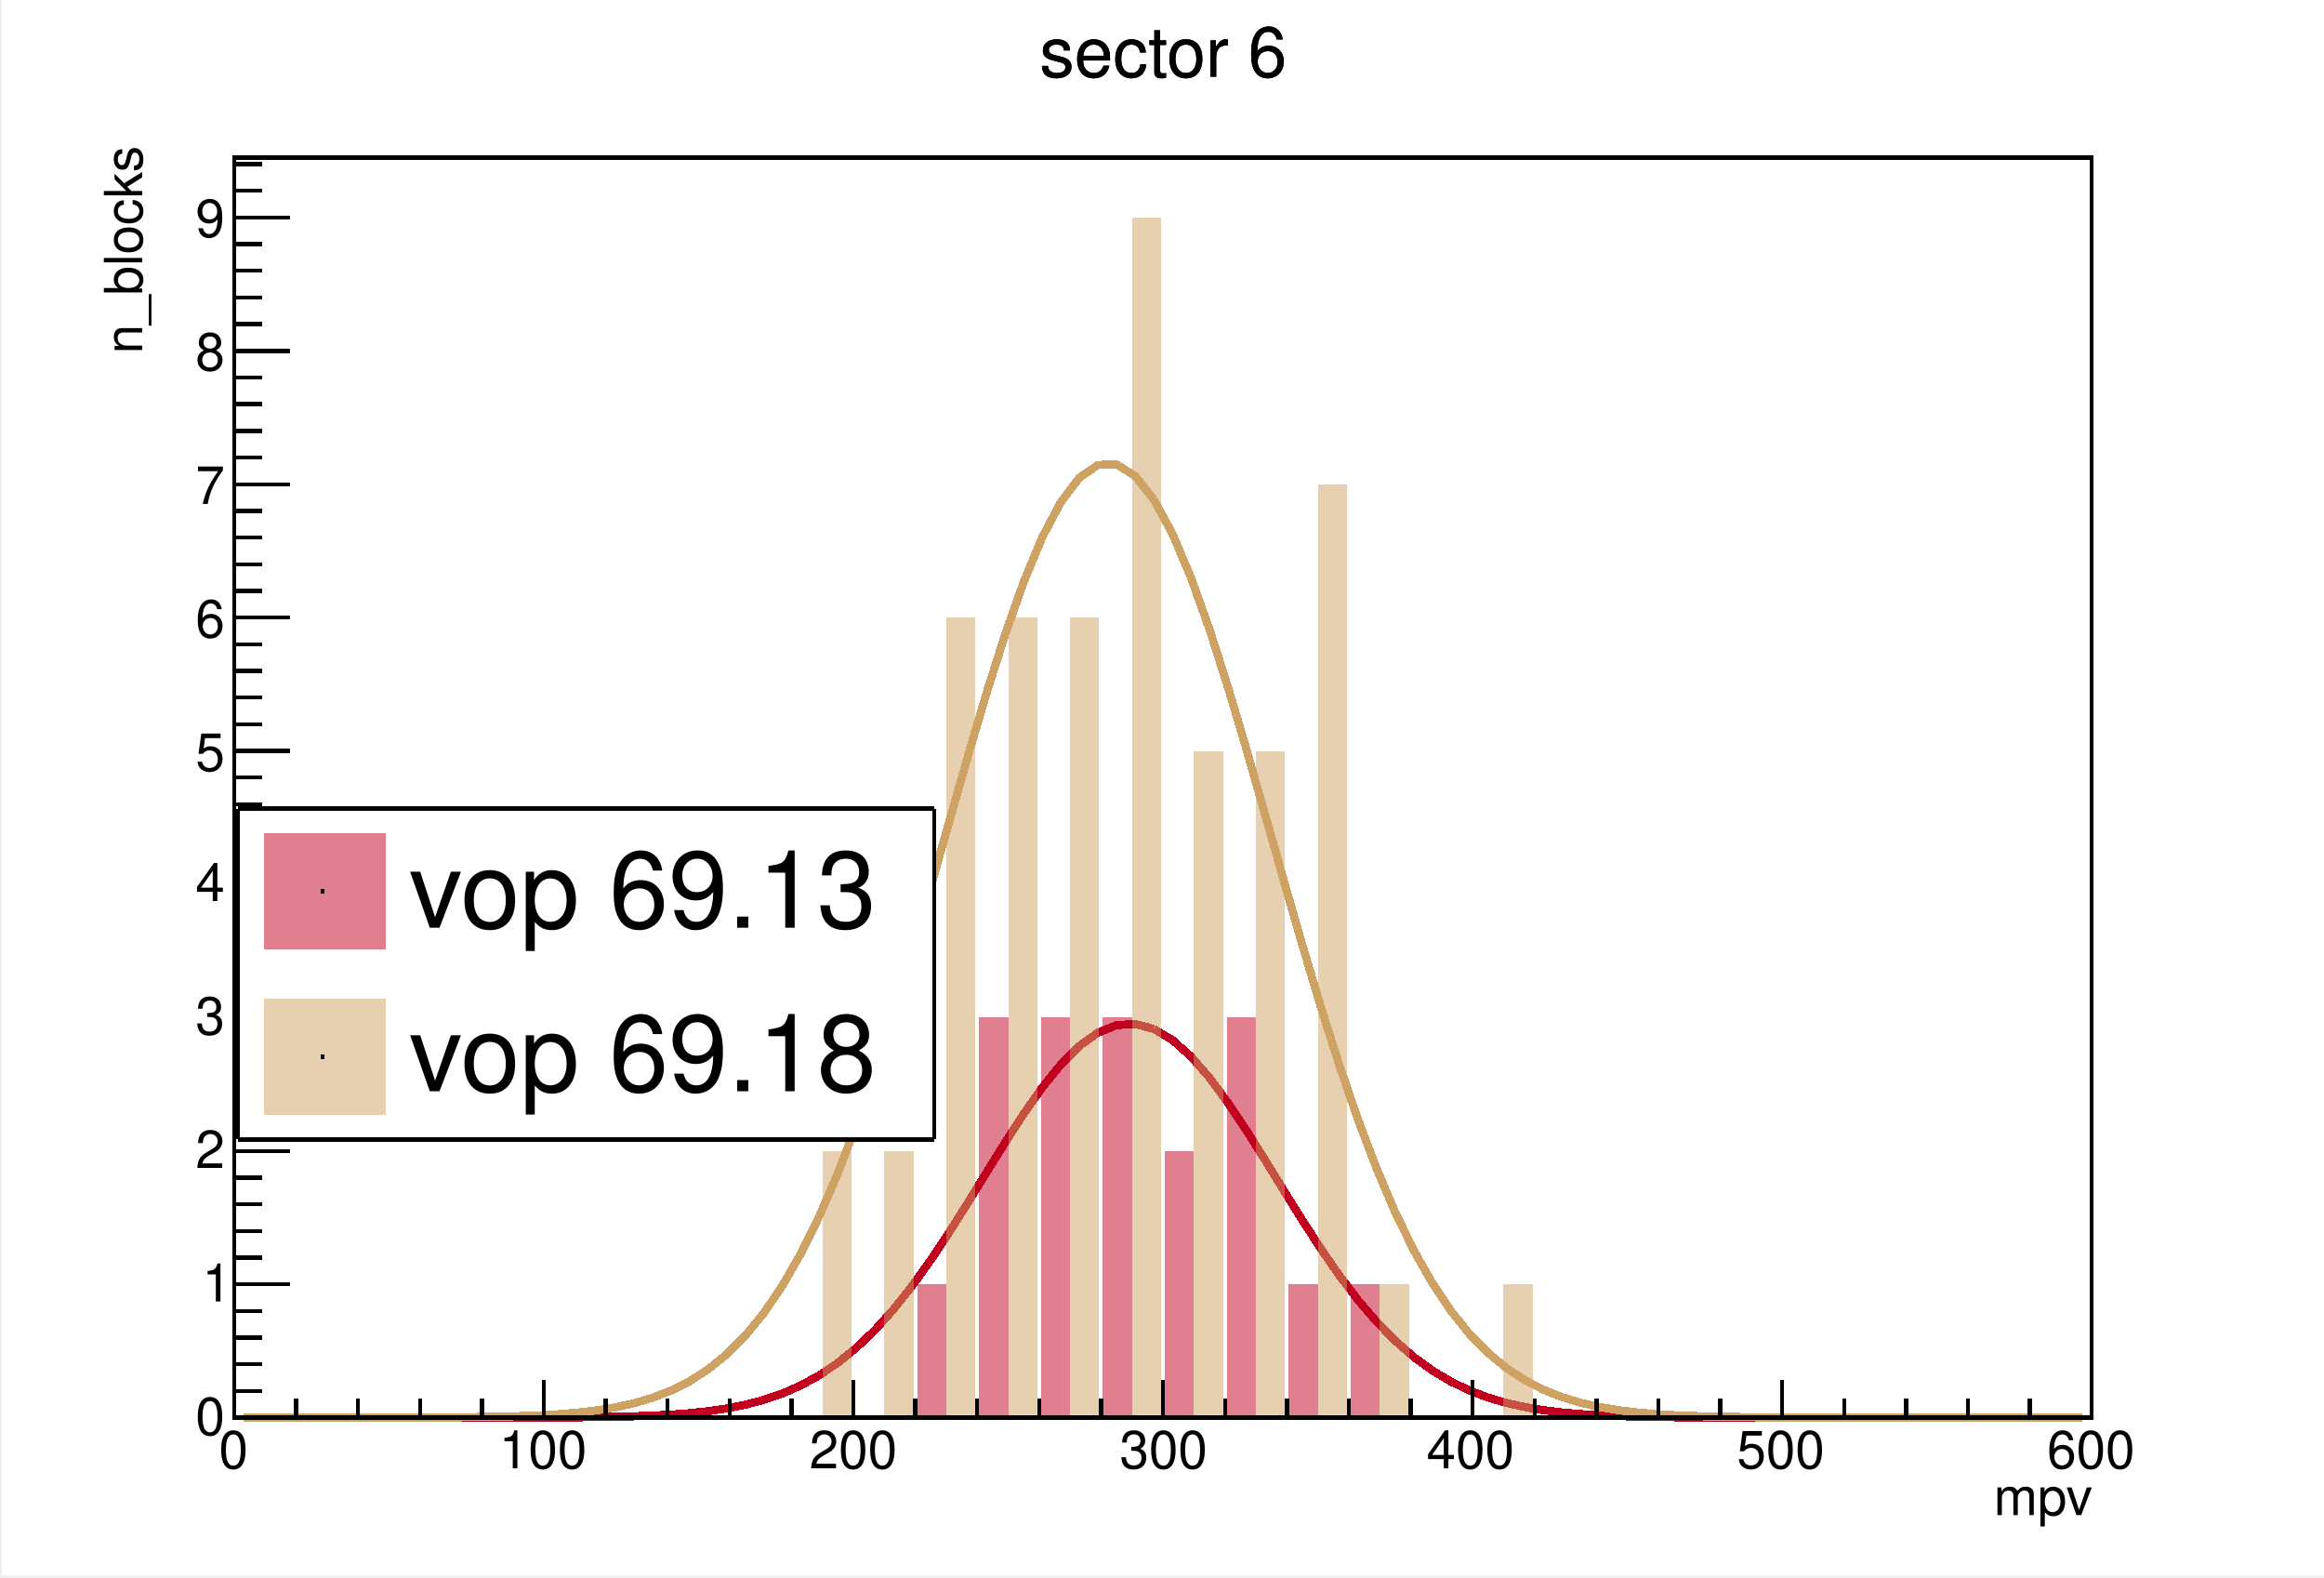
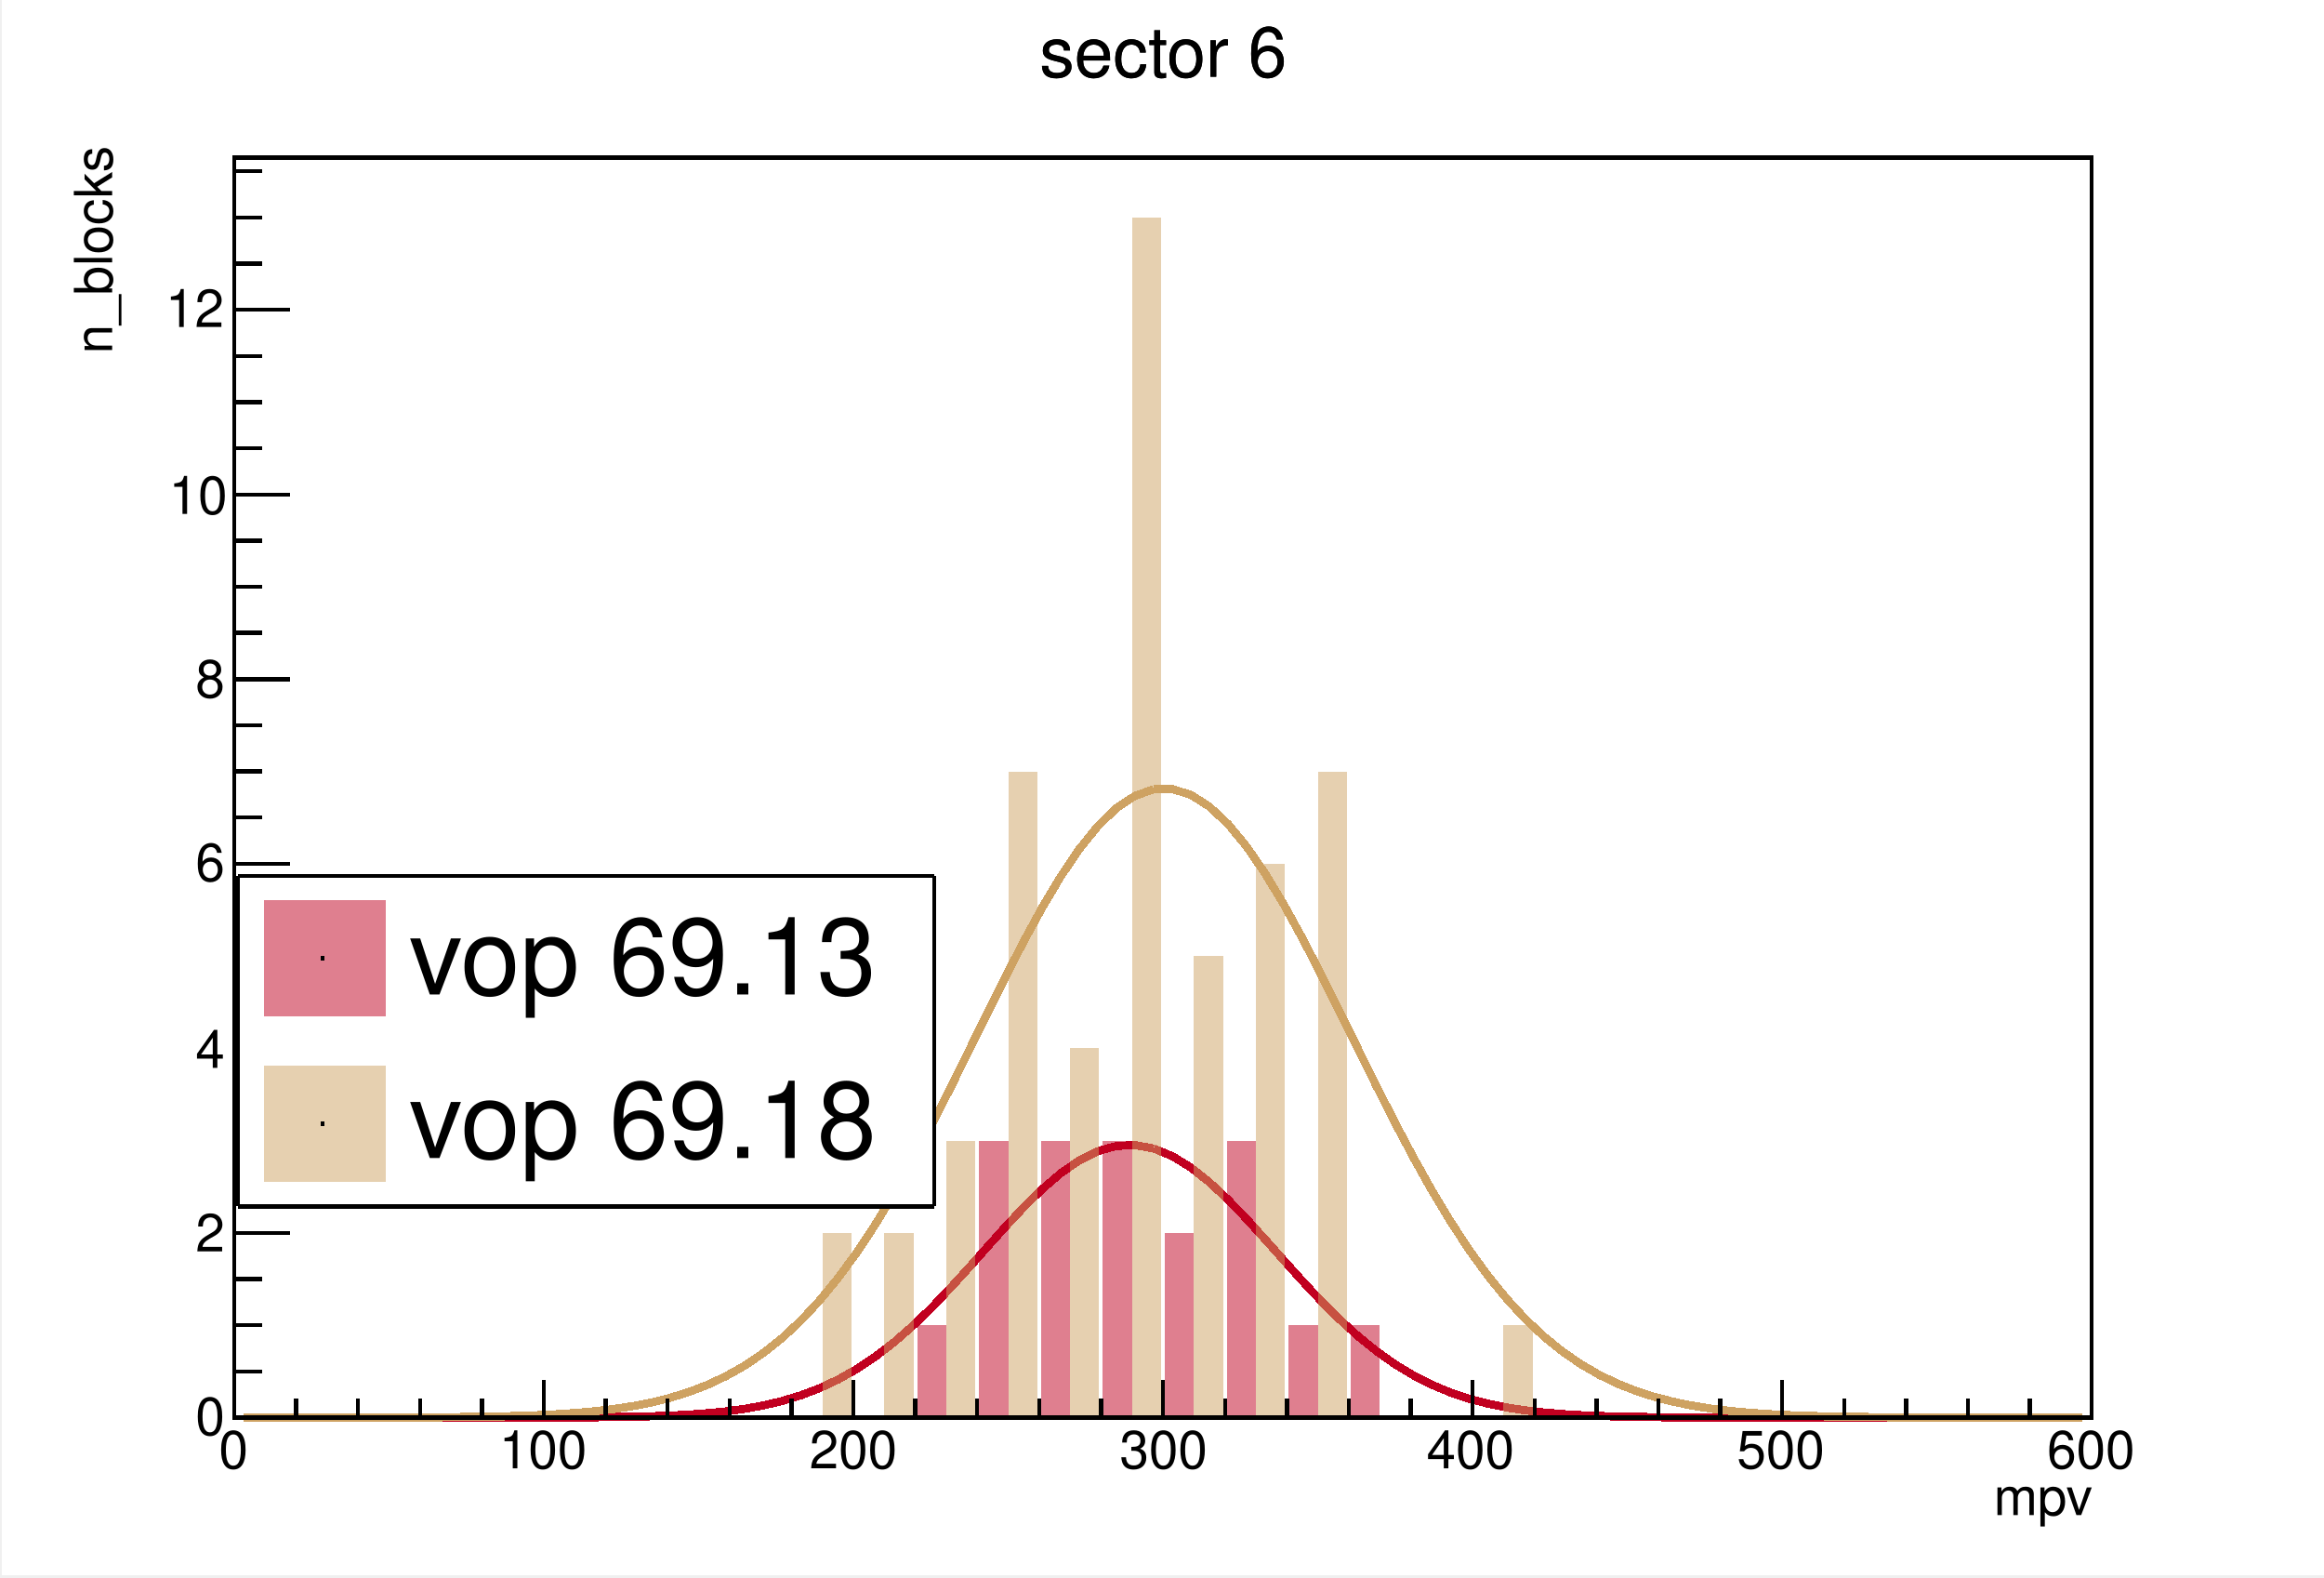
<svg xmlns="http://www.w3.org/2000/svg" width="567.429" height="384.969" viewBox="0 0 567.429 384.969" shape-rendering="crispEdges">
  <defs>
</defs>
  <rect x="0.5" y="0" width="566.929" height="384.469" fill="white" />
  <rect x="57.193" y="38.447" width="453.543" height="307.575" fill="white" />
  <rect x="57.193" y="38.447" width="453.543" height="307.575" fill="none" stroke="black" />
  <path d="M57.193,346.022h 453.543" fill="none" stroke="#000099" />
  <path d="M57.193,346.022h 453.543" fill="none" stroke="black" />
  <path d="M57.193,336.795v 9.227" fill="none" stroke="black" />
  <path d="M72.311,341.409v 4.614" fill="none" stroke="black" />
  <path d="M87.429,341.409v 4.614" fill="none" stroke="black" />
  <path d="M102.547,341.409v 4.614" fill="none" stroke="black" />
  <path d="M117.665,341.409v 4.614" fill="none" stroke="black" />
  <path d="M132.783,336.795v 9.227" fill="none" stroke="black" />
  <path d="M147.902,341.409v 4.614" fill="none" stroke="black" />
  <path d="M163.02,341.409v 4.614" fill="none" stroke="black" />
  <path d="M178.138,341.409v 4.614" fill="none" stroke="black" />
  <path d="M193.256,341.409v 4.614" fill="none" stroke="black" />
  <path d="M208.374,336.795v 9.227" fill="none" stroke="black" />
  <path d="M223.492,341.409v 4.614" fill="none" stroke="black" />
  <path d="M238.61,341.409v 4.614" fill="none" stroke="black" />
  <path d="M253.728,341.409v 4.614" fill="none" stroke="black" />
  <path d="M268.846,341.409v 4.614" fill="none" stroke="black" />
  <path d="M283.965,336.795v 9.227" fill="none" stroke="black" />
  <path d="M299.083,341.409v 4.614" fill="none" stroke="black" />
  <path d="M314.201,341.409v 4.614" fill="none" stroke="black" />
  <path d="M329.319,341.409v 4.614" fill="none" stroke="black" />
  <path d="M344.437,341.409v 4.614" fill="none" stroke="black" />
  <path d="M359.555,336.795v 9.227" fill="none" stroke="black" />
  <path d="M374.673,341.409v 4.614" fill="none" stroke="black" />
  <path d="M389.791,341.409v 4.614" fill="none" stroke="black" />
  <path d="M404.909,341.409v 4.614" fill="none" stroke="black" />
  <path d="M420.028,341.409v 4.614" fill="none" stroke="black" />
  <path d="M435.146,336.795v 9.227" fill="none" stroke="black" />
  <path d="M450.264,341.409v 4.614" fill="none" stroke="black" />
  <path d="M465.382,341.409v 4.614" fill="none" stroke="black" />
  <path d="M480.5,341.409v 4.614" fill="none" stroke="black" />
  <path d="M495.618,341.409v 4.614" fill="none" stroke="black" />
  <path d="M510.736,336.795v 9.227" fill="none" stroke="black" />
  <text xml:space="preserve" x="53.446" y="358.403" fill="black" font-size="12.845" font-family="Helvetica">0</text>
  <text xml:space="preserve" x="121.868" y="358.403" fill="black" font-size="12.845" font-family="Helvetica">100</text>
  <text xml:space="preserve" x="197.622" y="358.403" fill="black" font-size="12.845" font-family="Helvetica">200</text>
  <text xml:space="preserve" x="273.375" y="358.403" fill="black" font-size="12.845" font-family="Helvetica">300</text>
  <text xml:space="preserve" x="348.314" y="358.403" fill="black" font-size="12.845" font-family="Helvetica">400</text>
  <text xml:space="preserve" x="424.068" y="358.403" fill="black" font-size="12.845" font-family="Helvetica">500</text>
  <text xml:space="preserve" x="499.821" y="358.403" fill="black" font-size="12.845" font-family="Helvetica">600</text>
  <text xml:space="preserve" x="486.788" y="369.807" fill="black" font-size="12.845" font-family="Helvetica">mpv</text>
  <path d="M57.193,346.022v -307.575" fill="none" stroke="black" />
  <path d="M70.799,346.022h -13.606" fill="none" stroke="black" />
-   <path d="M63.996,339.513h -6.803" fill="none" stroke="black" />
-   <path d="M63.996,333.003h -6.803" fill="none" stroke="black" />
-   <path d="M63.996,326.494h -6.803" fill="none" stroke="black" />
-   <path d="M63.996,319.984h -6.803" fill="none" stroke="black" />
-   <path d="M70.799,313.475h -13.606" fill="none" stroke="black" />
-   <path d="M63.996,306.965h -6.803" fill="none" stroke="black" />
-   <path d="M63.996,300.456h -6.803" fill="none" stroke="black" />
-   <path d="M63.996,293.946h -6.803" fill="none" stroke="black" />
-   <path d="M63.996,287.436h -6.803" fill="none" stroke="black" />
-   <path d="M70.799,280.927h -13.606" fill="none" stroke="black" />
-   <path d="M63.996,274.417h -6.803" fill="none" stroke="black" />
-   <path d="M63.996,267.908h -6.803" fill="none" stroke="black" />
-   <path d="M63.996,261.398h -6.803" fill="none" stroke="black" />
-   <path d="M63.996,254.889h -6.803" fill="none" stroke="black" />
-   <path d="M70.799,248.379h -13.606" fill="none" stroke="black" />
-   <path d="M63.996,241.87h -6.803" fill="none" stroke="black" />
-   <path d="M63.996,235.36h -6.803" fill="none" stroke="black" />
-   <path d="M63.996,228.851h -6.803" fill="none" stroke="black" />
-   <path d="M63.996,222.341h -6.803" fill="none" stroke="black" />
-   <path d="M70.799,215.832h -13.606" fill="none" stroke="black" />
-   <path d="M63.996,209.322h -6.803" fill="none" stroke="black" />
-   <path d="M63.996,202.813h -6.803" fill="none" stroke="black" />
-   <path d="M63.996,196.303h -6.803" fill="none" stroke="black" />
-   <path d="M63.996,189.794h -6.803" fill="none" stroke="black" />
-   <path d="M70.799,183.284h -13.606" fill="none" stroke="black" />
-   <path d="M63.996,176.774h -6.803" fill="none" stroke="black" />
-   <path d="M63.996,170.265h -6.803" fill="none" stroke="black" />
-   <path d="M63.996,163.755h -6.803" fill="none" stroke="black" />
-   <path d="M63.996,157.246h -6.803" fill="none" stroke="black" />
-   <path d="M70.799,150.736h -13.606" fill="none" stroke="black" />
-   <path d="M63.996,144.227h -6.803" fill="none" stroke="black" />
-   <path d="M63.996,137.717h -6.803" fill="none" stroke="black" />
-   <path d="M63.996,131.208h -6.803" fill="none" stroke="black" />
-   <path d="M63.996,124.698h -6.803" fill="none" stroke="black" />
-   <path d="M70.799,118.189h -13.606" fill="none" stroke="black" />
-   <path d="M63.996,111.679h -6.803" fill="none" stroke="black" />
-   <path d="M63.996,105.17h -6.803" fill="none" stroke="black" />
-   <path d="M63.996,98.66h -6.803" fill="none" stroke="black" />
-   <path d="M63.996,92.151h -6.803" fill="none" stroke="black" />
-   <path d="M70.799,85.641h -13.606" fill="none" stroke="black" />
-   <path d="M63.996,79.132h -6.803" fill="none" stroke="black" />
-   <path d="M63.996,72.622h -6.803" fill="none" stroke="black" />
-   <path d="M63.996,66.112h -6.803" fill="none" stroke="black" />
-   <path d="M63.996,59.603h -6.803" fill="none" stroke="black" />
-   <path d="M70.799,53.093h -13.606" fill="none" stroke="black" />
-   <path d="M70.799,53.093h -13.606" fill="none" stroke="black" />
-   <path d="M63.996,46.584h -6.803" fill="none" stroke="black" />
-   <path d="M63.996,40.074h -6.803" fill="none" stroke="black" />
+   <path d="M63.996,334.756h -6.803" fill="none" stroke="black" />
+   <path d="M63.996,323.489h -6.803" fill="none" stroke="black" />
+   <path d="M63.996,312.223h -6.803" fill="none" stroke="black" />
+   <path d="M70.799,300.956h -13.606" fill="none" stroke="black" />
+   <path d="M63.996,289.69h -6.803" fill="none" stroke="black" />
+   <path d="M63.996,278.423h -6.803" fill="none" stroke="black" />
+   <path d="M63.996,267.157h -6.803" fill="none" stroke="black" />
+   <path d="M70.799,255.89h -13.606" fill="none" stroke="black" />
+   <path d="M63.996,244.624h -6.803" fill="none" stroke="black" />
+   <path d="M63.996,233.357h -6.803" fill="none" stroke="black" />
+   <path d="M63.996,222.091h -6.803" fill="none" stroke="black" />
+   <path d="M70.799,210.824h -13.606" fill="none" stroke="black" />
+   <path d="M63.996,199.558h -6.803" fill="none" stroke="black" />
+   <path d="M63.996,188.291h -6.803" fill="none" stroke="black" />
+   <path d="M63.996,177.025h -6.803" fill="none" stroke="black" />
+   <path d="M70.799,165.758h -13.606" fill="none" stroke="black" />
+   <path d="M63.996,154.492h -6.803" fill="none" stroke="black" />
+   <path d="M63.996,143.225h -6.803" fill="none" stroke="black" />
+   <path d="M63.996,131.959h -6.803" fill="none" stroke="black" />
+   <path d="M70.799,120.692h -13.606" fill="none" stroke="black" />
+   <path d="M63.996,109.426h -6.803" fill="none" stroke="black" />
+   <path d="M63.996,98.159h -6.803" fill="none" stroke="black" />
+   <path d="M63.996,86.893h -6.803" fill="none" stroke="black" />
+   <path d="M70.799,75.626h -13.606" fill="none" stroke="black" />
+   <path d="M70.799,75.626h -13.606" fill="none" stroke="black" />
+   <path d="M63.996,64.36h -6.803" fill="none" stroke="black" />
+   <path d="M63.996,53.093h -6.803" fill="none" stroke="black" />
+   <path d="M63.996,41.827h -6.803" fill="none" stroke="black" />
  <text xml:space="preserve" x="47.744" y="350.258" fill="black" font-size="12.845" font-family="Helvetica">0</text>
-   <text xml:space="preserve" x="49.373" y="317.676" fill="black" font-size="12.845" font-family="Helvetica">1</text>
-   <text xml:space="preserve" x="47.744" y="285.094" fill="black" font-size="12.845" font-family="Helvetica">2</text>
-   <text xml:space="preserve" x="47.744" y="252.512" fill="black" font-size="12.845" font-family="Helvetica">3</text>
-   <text xml:space="preserve" x="47.744" y="219.929" fill="black" font-size="12.845" font-family="Helvetica">4</text>
-   <text xml:space="preserve" x="47.744" y="188.162" fill="black" font-size="12.845" font-family="Helvetica">5</text>
-   <text xml:space="preserve" x="47.744" y="155.58" fill="black" font-size="12.845" font-family="Helvetica">6</text>
-   <text xml:space="preserve" x="47.744" y="122.998" fill="black" font-size="12.845" font-family="Helvetica">7</text>
-   <text xml:space="preserve" x="47.744" y="90.415" fill="black" font-size="12.845" font-family="Helvetica">8</text>
-   <text xml:space="preserve" x="47.744" y="57.833" fill="black" font-size="12.845" font-family="Helvetica">9</text>
-   <g transform="rotate(-90,34.7112,86.3427)">
-     <text xml:space="preserve" x="34.711" y="86.343" fill="black" font-size="12.845" font-family="Helvetica">n_blocks</text>
+   <text xml:space="preserve" x="47.744" y="305.457" fill="black" font-size="12.845" font-family="Helvetica">2</text>
+   <text xml:space="preserve" x="47.744" y="260.657" fill="black" font-size="12.845" font-family="Helvetica">4</text>
+   <text xml:space="preserve" x="47.744" y="215.042" fill="black" font-size="12.845" font-family="Helvetica">6</text>
+   <text xml:space="preserve" x="47.744" y="170.242" fill="black" font-size="12.845" font-family="Helvetica">8</text>
+   <text xml:space="preserve" x="41.228" y="125.441" fill="black" font-size="12.845" font-family="Helvetica">10</text>
+   <text xml:space="preserve" x="40.413" y="79.826" fill="black" font-size="12.845" font-family="Helvetica">12</text>
+   <g transform="rotate(-90,27.3803,86.3427)">
+     <text xml:space="preserve" x="27.38" y="86.343" fill="black" font-size="12.845" font-family="Helvetica">n_blocks</text>
  </g>
  <text xml:space="preserve" x="253.826" y="18.735" fill="black" font-size="16.99" font-family="Helvetica">sector 6</text>
  <rect x="57.647" y="346.022" width="7.106" height="0" fill="#c10020" fill-opacity="0.50" stroke-opacity="0.50" />
  <rect x="72.765" y="346.022" width="7.106" height="0" fill="#c10020" fill-opacity="0.50" stroke-opacity="0.50" />
  <rect x="87.883" y="346.022" width="7.106" height="0" fill="#c10020" fill-opacity="0.50" stroke-opacity="0.50" />
  <rect x="103.001" y="346.022" width="7.106" height="0" fill="#c10020" fill-opacity="0.50" stroke-opacity="0.50" />
  <rect x="118.119" y="346.022" width="7.106" height="0" fill="#c10020" fill-opacity="0.50" stroke-opacity="0.50" />
  <rect x="133.237" y="346.022" width="7.106" height="0" fill="#c10020" fill-opacity="0.50" stroke-opacity="0.50" />
  <rect x="148.355" y="346.022" width="7.106" height="0" fill="#c10020" fill-opacity="0.50" stroke-opacity="0.50" />
  <rect x="163.473" y="346.022" width="7.106" height="0" fill="#c10020" fill-opacity="0.50" stroke-opacity="0.50" />
  <rect x="178.591" y="346.022" width="7.106" height="0" fill="#c10020" fill-opacity="0.50" stroke-opacity="0.50" />
  <rect x="193.709" y="346.022" width="7.106" height="0" fill="#c10020" fill-opacity="0.50" stroke-opacity="0.50" />
  <rect x="208.828" y="346.022" width="7.106" height="0" fill="#c10020" fill-opacity="0.50" stroke-opacity="0.50" />
-   <rect x="223.946" y="313.475" width="7.106" height="32.548" fill="#c10020" fill-opacity="0.50" stroke-opacity="0.50" />
-   <rect x="239.064" y="248.379" width="7.106" height="97.643" fill="#c10020" fill-opacity="0.50" stroke-opacity="0.50" />
-   <rect x="254.182" y="248.379" width="7.106" height="97.643" fill="#c10020" fill-opacity="0.50" stroke-opacity="0.50" />
-   <rect x="269.3" y="248.379" width="7.106" height="97.643" fill="#c10020" fill-opacity="0.50" stroke-opacity="0.50" />
-   <rect x="284.418" y="280.927" width="7.106" height="65.095" fill="#c10020" fill-opacity="0.50" stroke-opacity="0.50" />
-   <rect x="299.536" y="248.379" width="7.106" height="97.643" fill="#c10020" fill-opacity="0.50" stroke-opacity="0.50" />
-   <rect x="314.654" y="313.475" width="7.106" height="32.548" fill="#c10020" fill-opacity="0.50" stroke-opacity="0.50" />
-   <rect x="329.772" y="313.475" width="7.106" height="32.548" fill="#c10020" fill-opacity="0.50" stroke-opacity="0.50" />
+   <rect x="223.946" y="323.489" width="7.106" height="22.533" fill="#c10020" fill-opacity="0.50" stroke-opacity="0.50" />
+   <rect x="239.064" y="278.423" width="7.106" height="67.599" fill="#c10020" fill-opacity="0.50" stroke-opacity="0.50" />
+   <rect x="254.182" y="278.423" width="7.106" height="67.599" fill="#c10020" fill-opacity="0.50" stroke-opacity="0.50" />
+   <rect x="269.3" y="278.423" width="7.106" height="67.599" fill="#c10020" fill-opacity="0.50" stroke-opacity="0.50" />
+   <rect x="284.418" y="300.956" width="7.106" height="45.066" fill="#c10020" fill-opacity="0.50" stroke-opacity="0.50" />
+   <rect x="299.536" y="278.423" width="7.106" height="67.599" fill="#c10020" fill-opacity="0.50" stroke-opacity="0.50" />
+   <rect x="314.654" y="323.489" width="7.106" height="22.533" fill="#c10020" fill-opacity="0.50" stroke-opacity="0.50" />
+   <rect x="329.772" y="323.489" width="7.106" height="22.533" fill="#c10020" fill-opacity="0.50" stroke-opacity="0.50" />
  <rect x="344.891" y="346.022" width="7.106" height="0" fill="#c10020" fill-opacity="0.50" stroke-opacity="0.50" />
  <rect x="360.009" y="346.022" width="7.106" height="0" fill="#c10020" fill-opacity="0.50" stroke-opacity="0.50" />
  <rect x="375.127" y="346.022" width="7.106" height="0" fill="#c10020" fill-opacity="0.50" stroke-opacity="0.50" />
  <rect x="390.245" y="346.022" width="7.106" height="0" fill="#c10020" fill-opacity="0.50" stroke-opacity="0.50" />
  <rect x="405.363" y="346.022" width="7.106" height="0" fill="#c10020" fill-opacity="0.50" stroke-opacity="0.50" />
  <rect x="420.481" y="346.022" width="7.106" height="0" fill="#c10020" fill-opacity="0.50" stroke-opacity="0.50" />
  <rect x="435.599" y="346.022" width="7.106" height="0" fill="#c10020" fill-opacity="0.50" stroke-opacity="0.50" />
  <rect x="450.717" y="346.022" width="7.106" height="0" fill="#c10020" fill-opacity="0.50" stroke-opacity="0.50" />
  <rect x="465.835" y="346.022" width="7.106" height="0" fill="#c10020" fill-opacity="0.50" stroke-opacity="0.50" />
  <rect x="480.954" y="346.022" width="7.106" height="0" fill="#c10020" fill-opacity="0.50" stroke-opacity="0.50" />
  <rect x="496.072" y="346.022" width="7.106" height="0" fill="#c10020" fill-opacity="0.50" stroke-opacity="0.50" />
-   <path d="M59.461,346.022h 68.031l 4.535, -0.031l 4.535, -0.02l 4.535, -0.032l 4.535, -0.049l 4.535, -0.076l 4.535, -0.113l 4.535, -0.167l 4.535, -0.243l 4.535, -0.346l 4.535, -0.484l 4.535,  -0.665l 4.535, -0.898l 4.535, -1.191l 4.535, -1.551l 4.535, -1.982l 4.535, -2.485l 4.535, -3.057l 4.535, -3.685l 4.535, -4.354l 4.535, -5.038l 4.535, -5.703l 4.535, -6.312l 4.535, -6.82l 4.535,  -7.182l 4.535, -7.356l 4.535, -7.305l 4.535, -7.001l 4.535, -6.432l 4.535, -5.601l 4.535, -4.528l 4.535, -3.252l 4.535, -1.824l 4.535, -0.311l 4.535, 1.218" fill="none" stroke="#c10020" stroke-width="2" />
-   <path d="M281.697,251.144l 4.535, 2.688l 4.535, 4.033l 4.535, 5.194l 4.535, 6.126l 4.535, 6.803l 4.535, 7.213l 4.535, 7.364l 4.535, 7.278l 4.535, 6.987l 4.535, 6.532l 4.535, 5.959l 4.535, 5.311l 4.535,  4.631l 4.535, 3.953l 4.535, 3.305l 4.535, 2.709l 4.535, 2.178l 4.535, 1.717l 4.535, 1.329l 4.535, 1.01l 4.535, 0.753l 4.535, 0.552l 4.535, 0.397l 4.535, 0.281l 4.535, 0.195l 4.535, 0.133l  4.535, 0.089l 4.535, 0.059l 4.535, 0.038l 4.535, 0.024l 4.535, 0.038h 81.638" fill="none" stroke="#c10020" stroke-width="2" />
+   <path d="M59.461,346.022h 72.567l 4.535, -0.035l 4.535, -0.022l 4.535, -0.034l 4.535, -0.052l 4.535, -0.079l 4.535, -0.116l 4.535, -0.168l 4.535, -0.239l 4.535, -0.335l 4.535, -0.461l 4.535,  -0.622l 4.535, -0.825l 4.535, -1.074l 4.535, -1.372l 4.535, -1.721l 4.535, -2.116l 4.535, -2.551l 4.535, -3.014l 4.535, -3.488l 4.535, -3.948l 4.535, -4.37l 4.535, -4.721l 4.535, -4.972l 4.535,  -5.093l 4.535, -5.057l 4.535, -4.847l 4.535, -4.453l 4.535, -3.878l 4.535, -3.135l 4.535, -2.251l 4.535, -1.263l 4.535, -0.215l 4.535, 0.843" fill="none" stroke="#c10020" stroke-width="2" />
+   <path d="M281.697,280.337l 4.535, 1.861l 4.535, 2.792l 4.535, 3.596l 4.535, 4.241l 4.535, 4.71l 4.535, 4.994l 4.535, 5.098l 4.535, 5.038l 4.535, 4.837l 4.535, 4.522l 4.535, 4.125l 4.535, 3.677l 4.535,  3.206l 4.535, 2.736l 4.535, 2.288l 4.535, 1.876l 4.535, 1.508l 4.535, 1.189l 4.535, 0.92l 4.535, 0.699l 4.535, 0.521l 4.535, 0.382l 4.535, 0.275l 4.535, 0.194l 4.535, 0.135l 4.535,  0.092l 4.535, 0.062l 4.535, 0.041l 4.535, 0.026l 4.535, 0.043h 86.173" fill="none" stroke="#c10020" stroke-width="2" />
  <path d="M503.933,346.022h 4.535" fill="none" stroke="#c10020" stroke-width="2" />
  <rect x="64.752" y="346.022" width="7.106" height="0" fill="#cea262" fill-opacity="0.50" stroke-opacity="0.50" />
  <rect x="79.87" y="346.022" width="7.106" height="0" fill="#cea262" fill-opacity="0.50" stroke-opacity="0.50" />
  <rect x="94.988" y="346.022" width="7.106" height="0" fill="#cea262" fill-opacity="0.50" stroke-opacity="0.50" />
  <rect x="110.106" y="346.022" width="7.106" height="0" fill="#cea262" fill-opacity="0.50" stroke-opacity="0.50" />
  <rect x="125.224" y="346.022" width="7.106" height="0" fill="#cea262" fill-opacity="0.50" stroke-opacity="0.50" />
  <rect x="140.343" y="346.022" width="7.106" height="0" fill="#cea262" fill-opacity="0.50" stroke-opacity="0.50" />
  <rect x="155.461" y="346.022" width="7.106" height="0" fill="#cea262" fill-opacity="0.50" stroke-opacity="0.50" />
  <rect x="170.579" y="346.022" width="7.106" height="0" fill="#cea262" fill-opacity="0.50" stroke-opacity="0.50" />
  <rect x="185.697" y="346.022" width="7.106" height="0" fill="#cea262" fill-opacity="0.50" stroke-opacity="0.50" />
-   <rect x="200.815" y="280.927" width="7.106" height="65.095" fill="#cea262" fill-opacity="0.50" stroke-opacity="0.50" />
-   <rect x="215.933" y="280.927" width="7.106" height="65.095" fill="#cea262" fill-opacity="0.50" stroke-opacity="0.50" />
-   <rect x="231.051" y="150.736" width="7.106" height="195.286" fill="#cea262" fill-opacity="0.50" stroke-opacity="0.50" />
-   <rect x="246.169" y="150.736" width="7.106" height="195.286" fill="#cea262" fill-opacity="0.50" stroke-opacity="0.50" />
-   <rect x="261.287" y="150.736" width="7.106" height="195.286" fill="#cea262" fill-opacity="0.50" stroke-opacity="0.50" />
+   <rect x="200.815" y="300.956" width="7.106" height="45.066" fill="#cea262" fill-opacity="0.50" stroke-opacity="0.50" />
+   <rect x="215.933" y="300.956" width="7.106" height="45.066" fill="#cea262" fill-opacity="0.50" stroke-opacity="0.50" />
+   <rect x="231.051" y="278.423" width="7.106" height="67.599" fill="#cea262" fill-opacity="0.50" stroke-opacity="0.50" />
+   <rect x="246.169" y="188.291" width="7.106" height="157.731" fill="#cea262" fill-opacity="0.50" stroke-opacity="0.50" />
+   <rect x="261.287" y="255.89" width="7.106" height="90.132" fill="#cea262" fill-opacity="0.50" stroke-opacity="0.50" />
  <rect x="276.406" y="53.093" width="7.106" height="292.929" fill="#cea262" fill-opacity="0.50" stroke-opacity="0.50" />
-   <rect x="291.524" y="183.284" width="7.106" height="162.738" fill="#cea262" fill-opacity="0.50" stroke-opacity="0.50" />
-   <rect x="306.642" y="183.284" width="7.106" height="162.738" fill="#cea262" fill-opacity="0.50" stroke-opacity="0.50" />
-   <rect x="321.76" y="118.189" width="7.106" height="227.834" fill="#cea262" fill-opacity="0.50" stroke-opacity="0.50" />
-   <rect x="336.878" y="313.475" width="7.106" height="32.548" fill="#cea262" fill-opacity="0.50" stroke-opacity="0.50" />
+   <rect x="291.524" y="233.357" width="7.106" height="112.665" fill="#cea262" fill-opacity="0.50" stroke-opacity="0.50" />
+   <rect x="306.642" y="210.824" width="7.106" height="135.198" fill="#cea262" fill-opacity="0.50" stroke-opacity="0.50" />
+   <rect x="321.76" y="188.291" width="7.106" height="157.731" fill="#cea262" fill-opacity="0.50" stroke-opacity="0.50" />
+   <rect x="336.878" y="346.022" width="7.106" height="0" fill="#cea262" fill-opacity="0.50" stroke-opacity="0.50" />
  <rect x="351.996" y="346.022" width="7.106" height="0" fill="#cea262" fill-opacity="0.50" stroke-opacity="0.50" />
-   <rect x="367.114" y="313.475" width="7.106" height="32.548" fill="#cea262" fill-opacity="0.50" stroke-opacity="0.50" />
+   <rect x="367.114" y="323.489" width="7.106" height="22.533" fill="#cea262" fill-opacity="0.50" stroke-opacity="0.50" />
  <rect x="382.232" y="346.022" width="7.106" height="0" fill="#cea262" fill-opacity="0.50" stroke-opacity="0.50" />
  <rect x="397.35" y="346.022" width="7.106" height="0" fill="#cea262" fill-opacity="0.50" stroke-opacity="0.50" />
  <rect x="412.469" y="346.022" width="7.106" height="0" fill="#cea262" fill-opacity="0.50" stroke-opacity="0.50" />
  <rect x="427.587" y="346.022" width="7.106" height="0" fill="#cea262" fill-opacity="0.50" stroke-opacity="0.50" />
  <rect x="442.705" y="346.022" width="7.106" height="0" fill="#cea262" fill-opacity="0.50" stroke-opacity="0.50" />
  <rect x="457.823" y="346.022" width="7.106" height="0" fill="#cea262" fill-opacity="0.50" stroke-opacity="0.50" />
  <rect x="472.941" y="346.022" width="7.106" height="0" fill="#cea262" fill-opacity="0.50" stroke-opacity="0.50" />
  <rect x="488.059" y="346.022" width="7.106" height="0" fill="#cea262" fill-opacity="0.50" stroke-opacity="0.50" />
  <rect x="503.177" y="346.022" width="7.106" height="0" fill="#cea262" fill-opacity="0.50" stroke-opacity="0.50" />
-   <path d="M59.461,346.022h 40.819l 4.535, -0.043l 4.535, -0.025l 4.535, -0.039l 4.535, -0.059l 4.535, -0.088l 4.535, -0.13l 4.535, -0.189l 4.535, -0.271l 4.535, -0.384l 4.535, -0.535l 4.535,  -0.735l 4.535, -0.995l 4.535, -1.329l 4.535, -1.75l 4.535, -2.27l 4.535, -2.901l 4.535, -3.654l 4.535, -4.532l 4.535, -5.536l 4.535, -6.658l 4.535, -7.881l 4.535, -9.177l 4.535, -10.509l 4.535,  -11.828l 4.535, -13.076l 4.535, -14.187l 4.535, -15.091l 4.535, -15.718l 4.535, -16.002l 4.535, -15.887l 4.535, -15.33l 4.535, -14.31l 4.535, -12.827l 4.535, -10.906l 4.535, -8.595l 4.535, -5.967l 4.535,  -3.115l 4.535, -0.144l 4.535, 2.833l 4.535, 5.701" fill="none" stroke="#cea262" stroke-width="2" />
-   <path d="M281.697,121.882l 4.535, 8.355l 4.535, 10.7l 4.535, 12.661l 4.535, 14.188l 4.535, 15.253l 4.535, 15.853l 4.535, 16.009l 4.535, 15.761l 4.535, 15.165l 4.535, 14.284l 4.535, 13.189l 4.535, 11.952l 4.535,  10.637l 4.535, 9.304l 4.535, 8.002l 4.535, 6.771l 4.535, 5.639l 4.535, 4.623l 4.535, 3.733l 4.535, 2.968l 4.535, 2.325l 4.535, 1.795l 4.535, 1.366l 4.535, 1.024l 4.535, 0.757l 4.535, 0.552l  4.535, 0.396l 4.535, 0.281l 4.535, 0.196l 4.535, 0.135l 4.535, 0.092l 4.535, 0.062l 4.535, 0.041l 4.535, 0.027l 4.535, 0.045h 63.496" fill="none" stroke="#cea262" stroke-width="2" />
+   <path d="M59.461,346.022h 31.748l 4.535, -0.033l 4.535, -0.016l 4.535, -0.024l 4.535, -0.034l 4.535, -0.048l 4.535, -0.068l 4.535, -0.094l 4.535, -0.129l 4.535, -0.176l 4.535, -0.238l 4.535,  -0.317l 4.535, -0.418l 4.535, -0.545l 4.535, -0.704l 4.535, -0.898l 4.535, -1.134l 4.535, -1.416l 4.535, -1.748l 4.535, -2.134l 4.535, -2.575l 4.535, -3.072l 4.535, -3.62l 4.535, -4.216l 4.535,  -4.85l 4.535, -5.51l 4.535, -6.179l 4.535, -6.838l 4.535, -7.466l 4.535, -8.035l 4.535, -8.521l 4.535, -8.896l 4.535, -9.133l 4.535, -9.209l 4.535, -9.104l 4.535, -8.804l 4.535, -8.301l 4.535,  -7.595l 4.535, -6.692l 4.535, -5.611l 4.535, -4.374l 4.535, -3.013l 4.535, -1.565" fill="none" stroke="#cea262" stroke-width="2" />
+   <path d="M281.697,192.668l 4.535, -0.072l 4.535, 1.423l 4.535, 2.877l 4.535, 4.248l 4.535, 5.498l 4.535, 6.596l 4.535, 7.516l 4.535, 8.242l 4.535, 8.765l 4.535, 9.084l 4.535, 9.207l 4.535, 9.147l  4.535, 8.925l 4.535, 8.562l 4.535, 8.086l 4.535, 7.523l 4.535, 6.9l 4.535, 6.243l 4.535, 5.574l 4.535, 4.912l 4.535, 4.275l 4.535, 3.676l 4.535, 3.122l 4.535, 2.621l 4.535, 2.174l 4.535, 1.783l  4.535, 1.446l 4.535, 1.159l 4.535, 0.919l 4.535, 0.721l 4.535, 0.559l 4.535, 0.429l 4.535, 0.325l 4.535, 0.244l 4.535, 0.181l 4.535, 0.133l 4.535, 0.097l 4.535, 0.07l 4.535, 0.05l  4.535, 0.035l 4.535, 0.024l 4.535, 0.017l 4.535, 0.034h 27.213" fill="none" stroke="#cea262" stroke-width="2" />
  <path d="M503.933,346.022h 4.535" fill="none" stroke="#cea262" stroke-width="2" />
  <path d="M57.193,346.022h 453.543" fill="none" stroke="black" />
  <path d="M57.193,336.795v 9.227" fill="none" stroke="black" />
  <path d="M72.311,341.409v 4.614" fill="none" stroke="black" />
  <path d="M87.429,341.409v 4.614" fill="none" stroke="black" />
  <path d="M102.547,341.409v 4.614" fill="none" stroke="black" />
  <path d="M117.665,341.409v 4.614" fill="none" stroke="black" />
  <path d="M132.783,336.795v 9.227" fill="none" stroke="black" />
  <path d="M147.902,341.409v 4.614" fill="none" stroke="black" />
  <path d="M163.02,341.409v 4.614" fill="none" stroke="black" />
  <path d="M178.138,341.409v 4.614" fill="none" stroke="black" />
  <path d="M193.256,341.409v 4.614" fill="none" stroke="black" />
  <path d="M208.374,336.795v 9.227" fill="none" stroke="black" />
  <path d="M223.492,341.409v 4.614" fill="none" stroke="black" />
  <path d="M238.61,341.409v 4.614" fill="none" stroke="black" />
  <path d="M253.728,341.409v 4.614" fill="none" stroke="black" />
  <path d="M268.846,341.409v 4.614" fill="none" stroke="black" />
  <path d="M283.965,336.795v 9.227" fill="none" stroke="black" />
  <path d="M299.083,341.409v 4.614" fill="none" stroke="black" />
  <path d="M314.201,341.409v 4.614" fill="none" stroke="black" />
  <path d="M329.319,341.409v 4.614" fill="none" stroke="black" />
  <path d="M344.437,341.409v 4.614" fill="none" stroke="black" />
  <path d="M359.555,336.795v 9.227" fill="none" stroke="black" />
  <path d="M374.673,341.409v 4.614" fill="none" stroke="black" />
  <path d="M389.791,341.409v 4.614" fill="none" stroke="black" />
  <path d="M404.909,341.409v 4.614" fill="none" stroke="black" />
  <path d="M420.028,341.409v 4.614" fill="none" stroke="black" />
  <path d="M435.146,336.795v 9.227" fill="none" stroke="black" />
  <path d="M450.264,341.409v 4.614" fill="none" stroke="black" />
  <path d="M465.382,341.409v 4.614" fill="none" stroke="black" />
  <path d="M480.5,341.409v 4.614" fill="none" stroke="black" />
  <path d="M495.618,341.409v 4.614" fill="none" stroke="black" />
  <path d="M510.736,336.795v 9.227" fill="none" stroke="black" />
  <path d="M57.193,346.022v -307.575" fill="none" stroke="black" />
  <path d="M70.799,346.022h -13.606" fill="none" stroke="black" />
-   <path d="M63.996,339.513h -6.803" fill="none" stroke="black" />
-   <path d="M63.996,333.003h -6.803" fill="none" stroke="black" />
-   <path d="M63.996,326.494h -6.803" fill="none" stroke="black" />
-   <path d="M63.996,319.984h -6.803" fill="none" stroke="black" />
-   <path d="M70.799,313.475h -13.606" fill="none" stroke="black" />
-   <path d="M63.996,306.965h -6.803" fill="none" stroke="black" />
-   <path d="M63.996,300.456h -6.803" fill="none" stroke="black" />
-   <path d="M63.996,293.946h -6.803" fill="none" stroke="black" />
-   <path d="M63.996,287.436h -6.803" fill="none" stroke="black" />
-   <path d="M70.799,280.927h -13.606" fill="none" stroke="black" />
-   <path d="M63.996,274.417h -6.803" fill="none" stroke="black" />
-   <path d="M63.996,267.908h -6.803" fill="none" stroke="black" />
-   <path d="M63.996,261.398h -6.803" fill="none" stroke="black" />
-   <path d="M63.996,254.889h -6.803" fill="none" stroke="black" />
-   <path d="M70.799,248.379h -13.606" fill="none" stroke="black" />
-   <path d="M63.996,241.87h -6.803" fill="none" stroke="black" />
-   <path d="M63.996,235.36h -6.803" fill="none" stroke="black" />
-   <path d="M63.996,228.851h -6.803" fill="none" stroke="black" />
-   <path d="M63.996,222.341h -6.803" fill="none" stroke="black" />
-   <path d="M70.799,215.832h -13.606" fill="none" stroke="black" />
-   <path d="M63.996,209.322h -6.803" fill="none" stroke="black" />
-   <path d="M63.996,202.813h -6.803" fill="none" stroke="black" />
-   <path d="M63.996,196.303h -6.803" fill="none" stroke="black" />
-   <path d="M63.996,189.794h -6.803" fill="none" stroke="black" />
-   <path d="M70.799,183.284h -13.606" fill="none" stroke="black" />
-   <path d="M63.996,176.774h -6.803" fill="none" stroke="black" />
-   <path d="M63.996,170.265h -6.803" fill="none" stroke="black" />
-   <path d="M63.996,163.755h -6.803" fill="none" stroke="black" />
-   <path d="M63.996,157.246h -6.803" fill="none" stroke="black" />
-   <path d="M70.799,150.736h -13.606" fill="none" stroke="black" />
-   <path d="M63.996,144.227h -6.803" fill="none" stroke="black" />
-   <path d="M63.996,137.717h -6.803" fill="none" stroke="black" />
-   <path d="M63.996,131.208h -6.803" fill="none" stroke="black" />
-   <path d="M63.996,124.698h -6.803" fill="none" stroke="black" />
-   <path d="M70.799,118.189h -13.606" fill="none" stroke="black" />
-   <path d="M63.996,111.679h -6.803" fill="none" stroke="black" />
-   <path d="M63.996,105.17h -6.803" fill="none" stroke="black" />
-   <path d="M63.996,98.66h -6.803" fill="none" stroke="black" />
-   <path d="M63.996,92.151h -6.803" fill="none" stroke="black" />
-   <path d="M70.799,85.641h -13.606" fill="none" stroke="black" />
-   <path d="M63.996,79.132h -6.803" fill="none" stroke="black" />
-   <path d="M63.996,72.622h -6.803" fill="none" stroke="black" />
-   <path d="M63.996,66.112h -6.803" fill="none" stroke="black" />
-   <path d="M63.996,59.603h -6.803" fill="none" stroke="black" />
-   <path d="M70.799,53.093h -13.606" fill="none" stroke="black" />
-   <path d="M70.799,53.093h -13.606" fill="none" stroke="black" />
-   <path d="M63.996,46.584h -6.803" fill="none" stroke="black" />
-   <path d="M63.996,40.074h -6.803" fill="none" stroke="black" />
-   <rect x="58.014" y="197.388" width="170.079" height="80.739" fill="white" />
-   <path d="M58.014,278.127h 170.079" fill="none" stroke="black" />
-   <path d="M228.093,278.127v -80.739" fill="none" stroke="black" />
-   <path d="M228.093,197.388h -170.079" fill="none" stroke="black" />
-   <path d="M58.014,197.388v 80.739" fill="none" stroke="black" />
-   <text xml:space="preserve" x="99.876" y="226.446" fill="black" font-size="26.08" font-family="Helvetica">vop 69.13</text>
-   <path d="M64.392,231.702h 29.764v -28.259h -29.764z" fill="#c10020" fill-opacity="0.50" stroke-opacity="0.50" />
-   <path d="M64.392,217.573h 29.764" fill="none" stroke="#c10020" fill-opacity="0.00" stroke-opacity="0.00" />
+   <path d="M63.996,334.756h -6.803" fill="none" stroke="black" />
+   <path d="M63.996,323.489h -6.803" fill="none" stroke="black" />
+   <path d="M63.996,312.223h -6.803" fill="none" stroke="black" />
+   <path d="M70.799,300.956h -13.606" fill="none" stroke="black" />
+   <path d="M63.996,289.69h -6.803" fill="none" stroke="black" />
+   <path d="M63.996,278.423h -6.803" fill="none" stroke="black" />
+   <path d="M63.996,267.157h -6.803" fill="none" stroke="black" />
+   <path d="M70.799,255.89h -13.606" fill="none" stroke="black" />
+   <path d="M63.996,244.624h -6.803" fill="none" stroke="black" />
+   <path d="M63.996,233.357h -6.803" fill="none" stroke="black" />
+   <path d="M63.996,222.091h -6.803" fill="none" stroke="black" />
+   <path d="M70.799,210.824h -13.606" fill="none" stroke="black" />
+   <path d="M63.996,199.558h -6.803" fill="none" stroke="black" />
+   <path d="M63.996,188.291h -6.803" fill="none" stroke="black" />
+   <path d="M63.996,177.025h -6.803" fill="none" stroke="black" />
+   <path d="M70.799,165.758h -13.606" fill="none" stroke="black" />
+   <path d="M63.996,154.492h -6.803" fill="none" stroke="black" />
+   <path d="M63.996,143.225h -6.803" fill="none" stroke="black" />
+   <path d="M63.996,131.959h -6.803" fill="none" stroke="black" />
+   <path d="M70.799,120.692h -13.606" fill="none" stroke="black" />
+   <path d="M63.996,109.426h -6.803" fill="none" stroke="black" />
+   <path d="M63.996,98.159h -6.803" fill="none" stroke="black" />
+   <path d="M63.996,86.893h -6.803" fill="none" stroke="black" />
+   <path d="M70.799,75.626h -13.606" fill="none" stroke="black" />
+   <path d="M70.799,75.626h -13.606" fill="none" stroke="black" />
+   <path d="M63.996,64.36h -6.803" fill="none" stroke="black" />
+   <path d="M63.996,53.093h -6.803" fill="none" stroke="black" />
+   <path d="M63.996,41.827h -6.803" fill="none" stroke="black" />
+   <rect x="58.014" y="213.749" width="170.079" height="80.739" fill="white" />
+   <path d="M58.014,294.487h 170.079" fill="none" stroke="black" />
+   <path d="M228.093,294.487v -80.739" fill="none" stroke="black" />
+   <path d="M228.093,213.749h -170.079" fill="none" stroke="black" />
+   <path d="M58.014,213.749v 80.739" fill="none" stroke="black" />
+   <text xml:space="preserve" x="99.876" y="242.737" fill="black" font-size="26.08" font-family="Helvetica">vop 69.13</text>
+   <path d="M64.392,248.062h 29.764v -28.259h -29.764z" fill="#c10020" fill-opacity="0.50" stroke-opacity="0.50" />
+   <path d="M64.392,233.933h 29.764" fill="none" stroke="#c10020" fill-opacity="0.00" stroke-opacity="0.00" />
  <g stroke="black" stroke-width="1" fill="none">
-     <line x1="78.274" y1="217.573" x2="79.274" y2="217.573" />
+     <line x1="78.274" y1="233.933" x2="79.274" y2="233.933" />
  </g>
-   <text xml:space="preserve" x="99.876" y="266.359" fill="black" font-size="26.08" font-family="Helvetica">vop 69.18</text>
-   <path d="M64.392,272.071h 29.764v -28.259h -29.764z" fill="#cea262" fill-opacity="0.50" stroke-opacity="0.50" />
-   <path d="M64.392,257.942h 29.764" fill="none" stroke="#cea262" fill-opacity="0.00" stroke-opacity="0.00" />
+   <text xml:space="preserve" x="99.876" y="282.65" fill="black" font-size="26.08" font-family="Helvetica">vop 69.18</text>
+   <path d="M64.392,288.432h 29.764v -28.259h -29.764z" fill="#cea262" fill-opacity="0.50" stroke-opacity="0.50" />
+   <path d="M64.392,274.302h 29.764" fill="none" stroke="#cea262" fill-opacity="0.00" stroke-opacity="0.00" />
  <g stroke="black" stroke-width="1" fill="none">
-     <line x1="78.274" y1="257.942" x2="79.274" y2="257.942" />
+     <line x1="78.274" y1="274.302" x2="79.274" y2="274.302" />
  </g>
  <text xml:space="preserve" x="253.826" y="18.735" fill="black" font-size="16.99" font-family="Helvetica">sector 6</text>
</svg>
